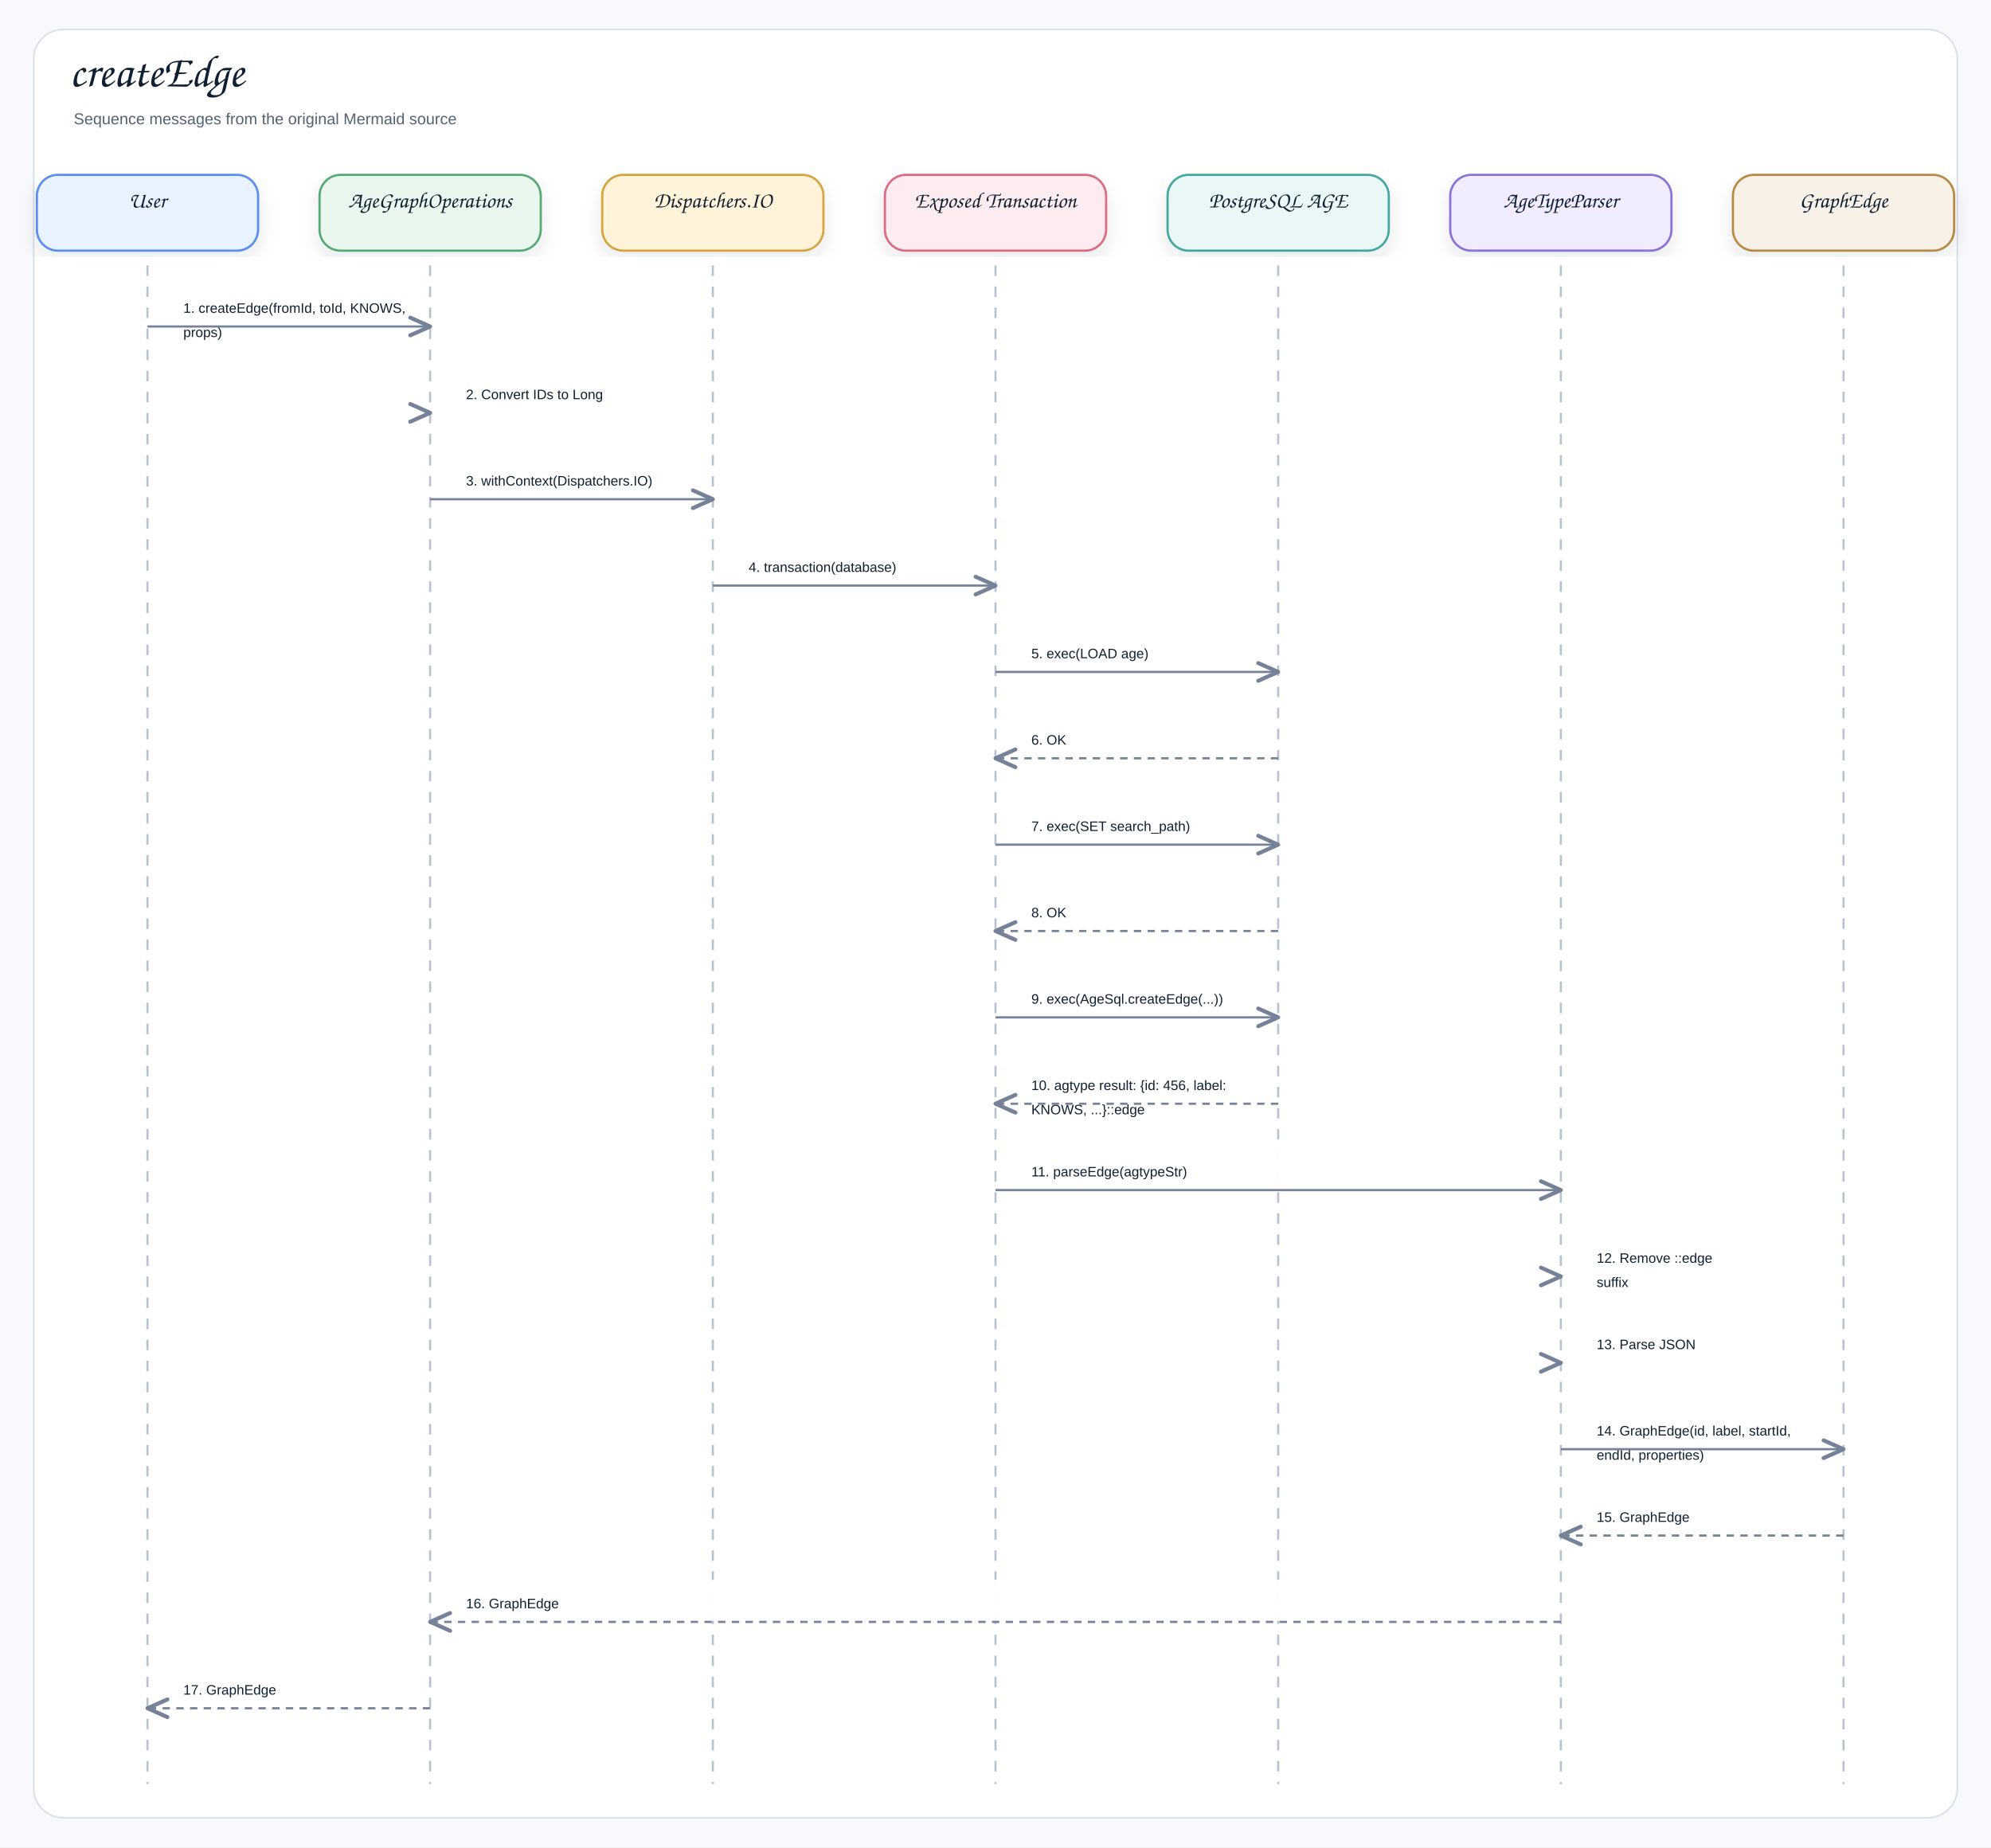
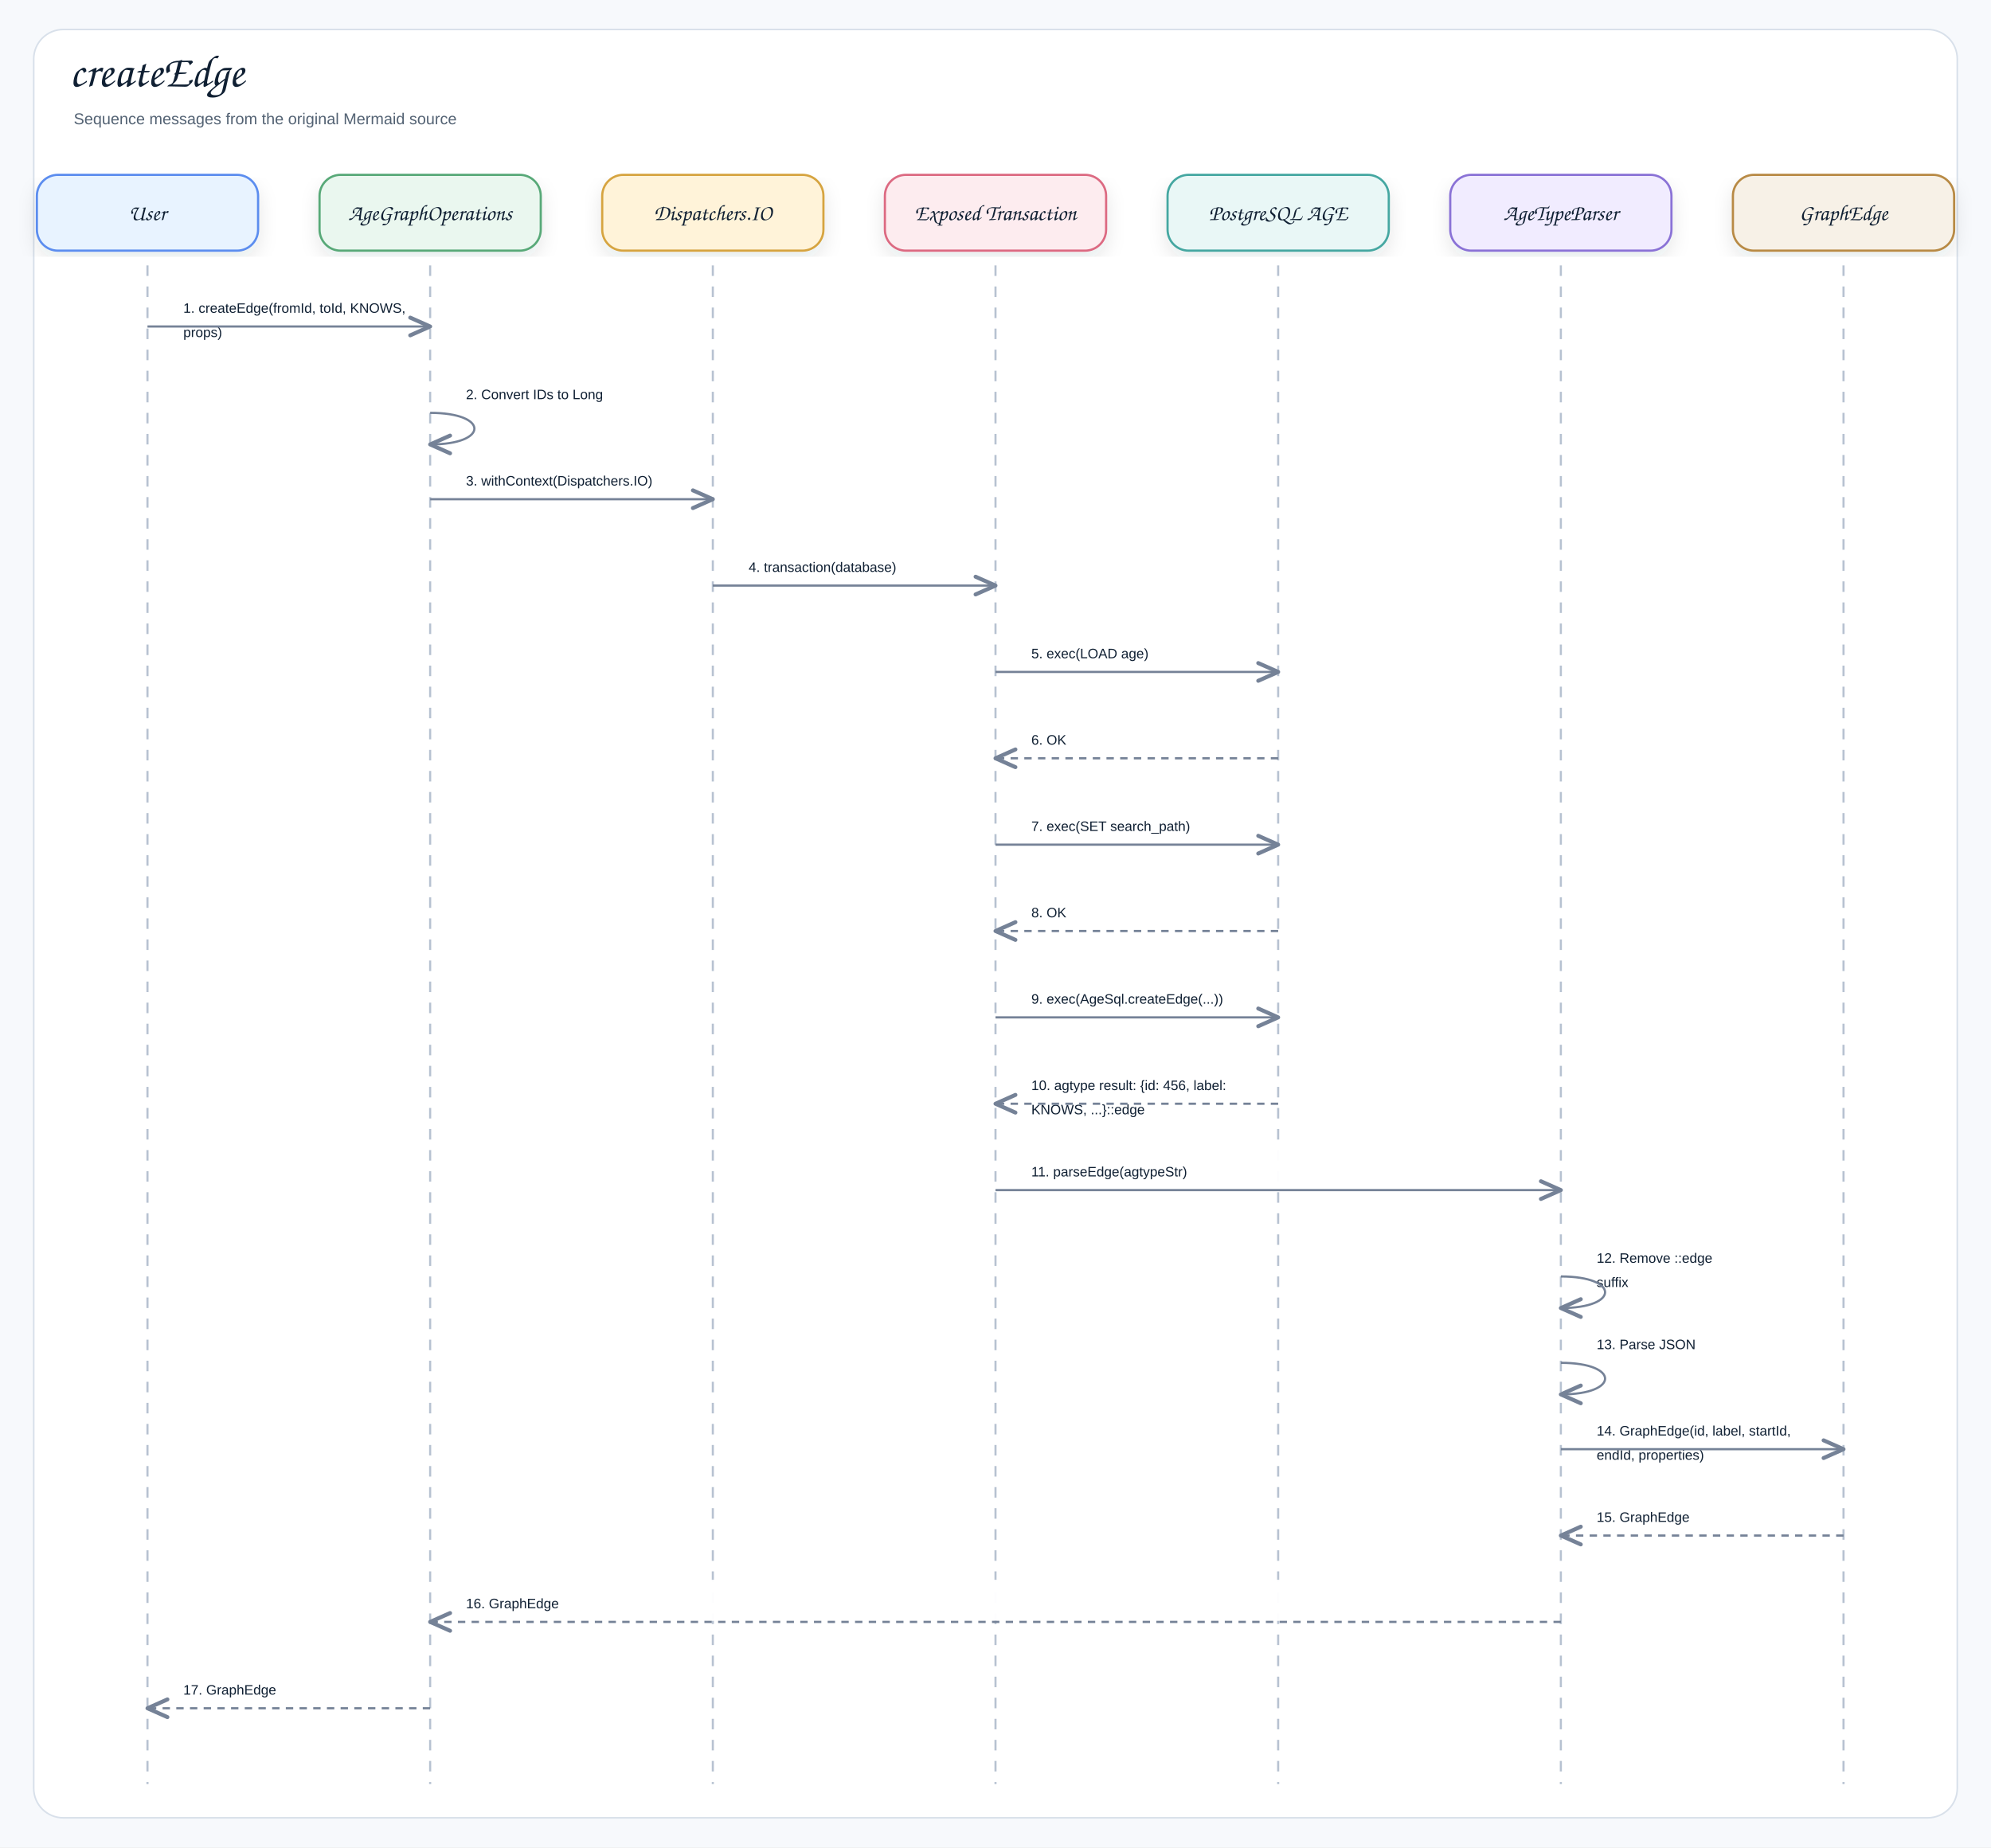
<svg xmlns="http://www.w3.org/2000/svg" width="1890" height="1754" viewBox="0 0 1890 1754" role="img" aria-label="createEdge">
  <defs>
    <filter id="shadow" x="-8%" y="-8%" width="116%" height="116%">
      <feDropShadow dx="0" dy="8" stdDeviation="9" flood-color="#1f2937" flood-opacity="0.10" />
    </filter>
    <marker id="openArrow" markerWidth="12" markerHeight="10" refX="10" refY="5" orient="auto" markerUnits="strokeWidth">
      <path d="M 1 1 L 10 5 L 1 9" fill="none" stroke="#758297" stroke-width="1.8" stroke-linecap="round" stroke-linejoin="round" />
    </marker>
    <marker id="inherit" markerWidth="14" markerHeight="12" refX="12" refY="6" orient="auto" markerUnits="strokeWidth">
      <path d="M 0 1 L 12 6 L 0 11 Z" fill="#ffffff" stroke="#758297" stroke-width="1.8" />
    </marker>
    <style>
    .canvas{fill:#f7f9fc}.frame{fill:#fff;stroke:#d8e0ea;stroke-width:1.5}
    .title{font-family:"Architects Daughter","Comic Sans MS","Comic Sans",cursive;font-size:43px;font-weight:400;fill:#102033}
    .subtitle{font-family:"Comic Sans MS","Comic Sans","Comic Neue",Arial,sans-serif;font-size:15px;font-weight:400;fill:#536273}
    .label{font-family:"Architects Daughter","Comic Sans MS","Comic Sans",cursive;font-size:25px;font-weight:400;fill:#102033}
    .smallLabel{font-family:"Architects Daughter","Comic Sans MS","Comic Sans",cursive;font-size:21px;font-weight:400;fill:#102033}
    .mono{font-family:"Comic Sans MS","Comic Sans","Comic Neue",Arial,sans-serif;font-size:12px;font-weight:400;fill:#102033}
    .small{font-family:"Comic Sans MS","Comic Sans","Comic Neue",Arial,sans-serif;font-size:12px;font-weight:400;fill:#536273}
    .strong{font-family:"Comic Sans MS","Comic Sans","Comic Neue",Arial,sans-serif;font-size:13px;font-weight:400;fill:#102033}
    .card{stroke-width:2.1;filter:url(#shadow)}.compartment{stroke-width:1.5;fill:none}
    .line{stroke:#758297;stroke-width:2.1;fill:none;marker-end:url(#openArrow)}
    .plainLine{stroke:#758297;stroke-width:2.1;fill:none}
    .dashed{stroke:#758297;stroke-width:2.1;stroke-dasharray:7 6;fill:none;marker-end:url(#openArrow)}
    .inheritLine{stroke:#758297;stroke-width:2.2;fill:none;marker-end:url(#inherit)}
    .implLine{stroke:#758297;stroke-width:2.2;stroke-dasharray:8 7;fill:none;marker-end:url(#inherit)}
  </style>
  </defs>
  <rect class="canvas" width="1890" height="1754" />
  <rect class="frame" x="32" y="28" width="1826" height="1698" rx="28" />
  <text class="title" x="66" y="82">createEdge</text>
  <text class="subtitle" x="70" y="118">Sequence messages from the original Mermaid source</text>
  <rect class="card" x="35" y="166" width="210" height="72" rx="20" fill="#E8F3FF" stroke="#5B8DEF" />
-   <text class="smallLabel" x="140" y="197" text-anchor="middle">User</text>
+   <text class="smallLabel" x="140" y="209" text-anchor="middle">User</text>
  <line x1="140" y1="252" x2="140" y2="1694" stroke="#b7c2d1" stroke-width="2" stroke-dasharray="10 10" />
  <rect class="card" x="303.333" y="166" width="210" height="72" rx="20" fill="#EAF7EF" stroke="#58A978" />
-   <text class="smallLabel" x="408.333" y="197" text-anchor="middle">AgeGraphOperations</text>
+   <text class="smallLabel" x="408.333" y="209" text-anchor="middle">AgeGraphOperations</text>
  <line x1="408.333" y1="252" x2="408.333" y2="1694" stroke="#b7c2d1" stroke-width="2" stroke-dasharray="10 10" />
  <rect class="card" x="571.667" y="166" width="210" height="72" rx="20" fill="#FFF3D9" stroke="#D6A441" />
-   <text class="smallLabel" x="676.667" y="197" text-anchor="middle">Dispatchers.IO</text>
+   <text class="smallLabel" x="676.667" y="209" text-anchor="middle">Dispatchers.IO</text>
  <line x1="676.667" y1="252" x2="676.667" y2="1694" stroke="#b7c2d1" stroke-width="2" stroke-dasharray="10 10" />
  <rect class="card" x="840" y="166" width="210" height="72" rx="20" fill="#FDECEF" stroke="#DC6B82" />
-   <text class="smallLabel" x="945" y="197" text-anchor="middle">Exposed Transaction</text>
+   <text class="smallLabel" x="945" y="209" text-anchor="middle">Exposed Transaction</text>
  <line x1="945" y1="252" x2="945" y2="1694" stroke="#b7c2d1" stroke-width="2" stroke-dasharray="10 10" />
  <rect class="card" x="1108.333" y="166" width="210" height="72" rx="20" fill="#E9F7F6" stroke="#45A7A1" />
-   <text class="smallLabel" x="1213.333" y="197" text-anchor="middle">PostgreSQL AGE</text>
+   <text class="smallLabel" x="1213.333" y="209" text-anchor="middle">PostgreSQL AGE</text>
  <line x1="1213.333" y1="252" x2="1213.333" y2="1694" stroke="#b7c2d1" stroke-width="2" stroke-dasharray="10 10" />
  <rect class="card" x="1376.667" y="166" width="210" height="72" rx="20" fill="#F1ECFF" stroke="#8A72D6" />
-   <text class="smallLabel" x="1481.667" y="197" text-anchor="middle">AgeTypeParser</text>
+   <text class="smallLabel" x="1481.667" y="209" text-anchor="middle">AgeTypeParser</text>
  <line x1="1481.667" y1="252" x2="1481.667" y2="1694" stroke="#b7c2d1" stroke-width="2" stroke-dasharray="10 10" />
  <rect class="card" x="1645" y="166" width="210" height="72" rx="20" fill="#F7F1E7" stroke="#B88A44" />
-   <text class="smallLabel" x="1750" y="197" text-anchor="middle">GraphEdge</text>
+   <text class="smallLabel" x="1750" y="209" text-anchor="middle">GraphEdge</text>
  <line x1="1750" y1="252" x2="1750" y2="1694" stroke="#b7c2d1" stroke-width="2" stroke-dasharray="10 10" />
  <rect x="158" y="270" width="232.333" height="62" rx="12" fill="#ffffff" opacity="0.97" />
  <text class="strong" x="174" y="297" text-anchor="start">1. createEdge(fromId, toId, KNOWS,</text>
  <text class="strong" x="174" y="320" text-anchor="start">props)</text>
  <path class="line" d="M140 310 L408.333 310" />
  <rect x="426.333" y="352" width="190" height="39" rx="12" fill="#ffffff" opacity="0.97" />
  <text class="strong" x="442.333" y="379" text-anchor="start">2. Convert IDs to Long</text>
-   <path class="line" d="M408.333 392 L408.333 392" />
+   <path class="line" d="M408.333 392 C464.333 392 464.333 422 408.333 422" />
  <rect x="426.333" y="434" width="232.333" height="39" rx="12" fill="#ffffff" opacity="0.97" />
  <text class="strong" x="442.333" y="461" text-anchor="start">3. withContext(Dispatchers.IO)</text>
  <path class="line" d="M408.333 474 L676.667 474" />
  <rect x="694.667" y="516" width="232.333" height="39" rx="12" fill="#ffffff" opacity="0.97" />
  <text class="strong" x="710.667" y="543" text-anchor="start">4. transaction(database)</text>
  <path class="line" d="M676.667 556 L945 556" />
  <rect x="963" y="598" width="232.333" height="39" rx="12" fill="#ffffff" opacity="0.97" />
  <text class="strong" x="979" y="625" text-anchor="start">5. exec(LOAD age)</text>
  <path class="line" d="M945 638 L1213.333 638" />
  <rect x="963" y="680" width="232.333" height="39" rx="12" fill="#ffffff" opacity="0.97" />
  <text class="strong" x="979" y="707" text-anchor="start">6. OK</text>
  <path class="dashed" d="M1213.333 720 L945 720" />
  <rect x="963" y="762" width="232.333" height="39" rx="12" fill="#ffffff" opacity="0.97" />
  <text class="strong" x="979" y="789" text-anchor="start">7. exec(SET search_path)</text>
  <path class="line" d="M945 802 L1213.333 802" />
  <rect x="963" y="844" width="232.333" height="39" rx="12" fill="#ffffff" opacity="0.97" />
  <text class="strong" x="979" y="871" text-anchor="start">8. OK</text>
  <path class="dashed" d="M1213.333 884 L945 884" />
  <rect x="963" y="926" width="232.333" height="39" rx="12" fill="#ffffff" opacity="0.97" />
  <text class="strong" x="979" y="953" text-anchor="start">9. exec(AgeSql.createEdge(...))</text>
  <path class="line" d="M945 966 L1213.333 966" />
  <rect x="963" y="1008" width="232.333" height="62" rx="12" fill="#ffffff" opacity="0.97" />
  <text class="strong" x="979" y="1035" text-anchor="start">10. agtype result: {id: 456, label:</text>
  <text class="strong" x="979" y="1058" text-anchor="start">KNOWS, ...}::edge</text>
  <path class="dashed" d="M1213.333 1048 L945 1048" />
  <rect x="963" y="1090" width="500.667" height="39" rx="12" fill="#ffffff" opacity="0.97" />
  <text class="strong" x="979" y="1117" text-anchor="start">11. parseEdge(agtypeStr)</text>
  <path class="line" d="M945 1130 L1481.667 1130" />
  <rect x="1499.667" y="1172" width="190" height="62" rx="12" fill="#ffffff" opacity="0.97" />
  <text class="strong" x="1515.667" y="1199" text-anchor="start">12. Remove ::edge</text>
  <text class="strong" x="1515.667" y="1222" text-anchor="start">suffix</text>
-   <path class="line" d="M1481.667 1212 L1481.667 1212" />
+   <path class="line" d="M1481.667 1212 C1537.667 1212 1537.667 1242 1481.667 1242" />
  <rect x="1499.667" y="1254" width="190" height="39" rx="12" fill="#ffffff" opacity="0.97" />
  <text class="strong" x="1515.667" y="1281" text-anchor="start">13. Parse JSON</text>
-   <path class="line" d="M1481.667 1294 L1481.667 1294" />
+   <path class="line" d="M1481.667 1294 C1537.667 1294 1537.667 1324 1481.667 1324" />
  <rect x="1499.667" y="1336" width="232.333" height="62" rx="12" fill="#ffffff" opacity="0.97" />
  <text class="strong" x="1515.667" y="1363" text-anchor="start">14. GraphEdge(id, label, startId,</text>
  <text class="strong" x="1515.667" y="1386" text-anchor="start">endId, properties)</text>
  <path class="line" d="M1481.667 1376 L1750 1376" />
  <rect x="1499.667" y="1418" width="232.333" height="39" rx="12" fill="#ffffff" opacity="0.97" />
  <text class="strong" x="1515.667" y="1445" text-anchor="start">15. GraphEdge</text>
  <path class="dashed" d="M1750 1458 L1481.667 1458" />
  <rect x="426.333" y="1500" width="1037.333" height="39" rx="12" fill="#ffffff" opacity="0.97" />
  <text class="strong" x="442.333" y="1527" text-anchor="start">16. GraphEdge</text>
  <path class="dashed" d="M1481.667 1540 L408.333 1540" />
  <rect x="158" y="1582" width="232.333" height="39" rx="12" fill="#ffffff" opacity="0.97" />
  <text class="strong" x="174" y="1609" text-anchor="start">17. GraphEdge</text>
  <path class="dashed" d="M408.333 1622 L140 1622" />
</svg>
